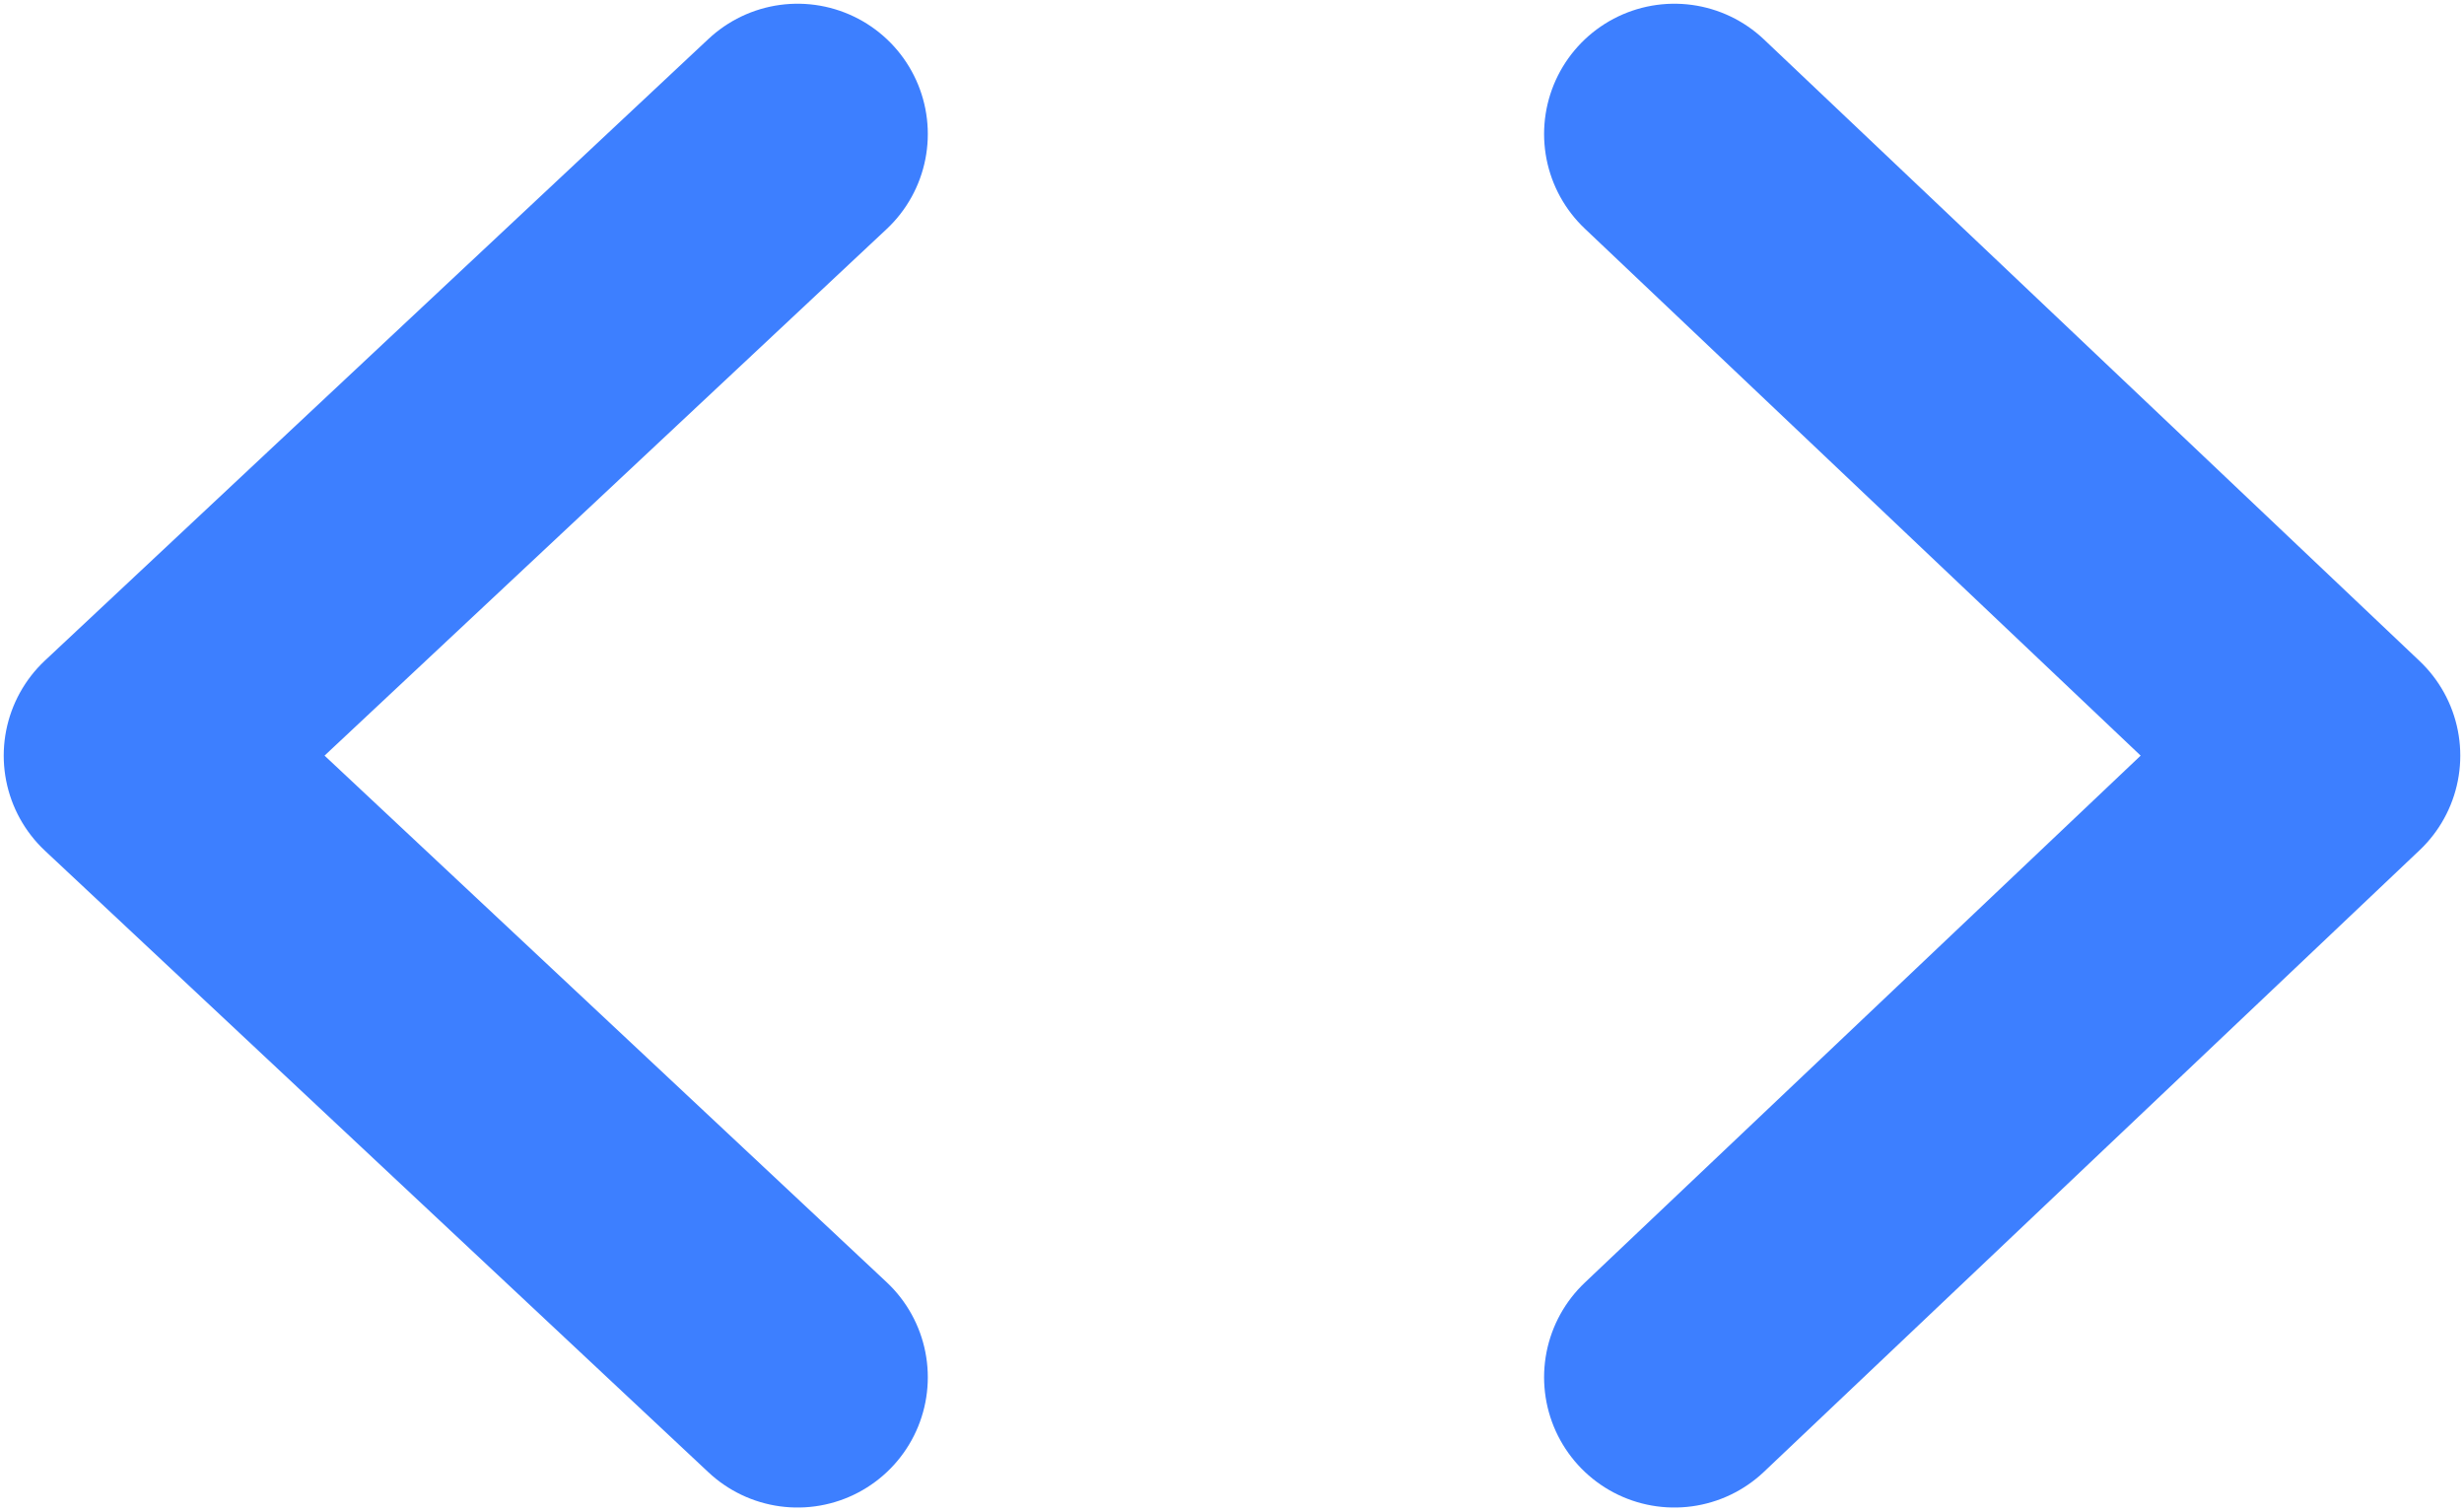
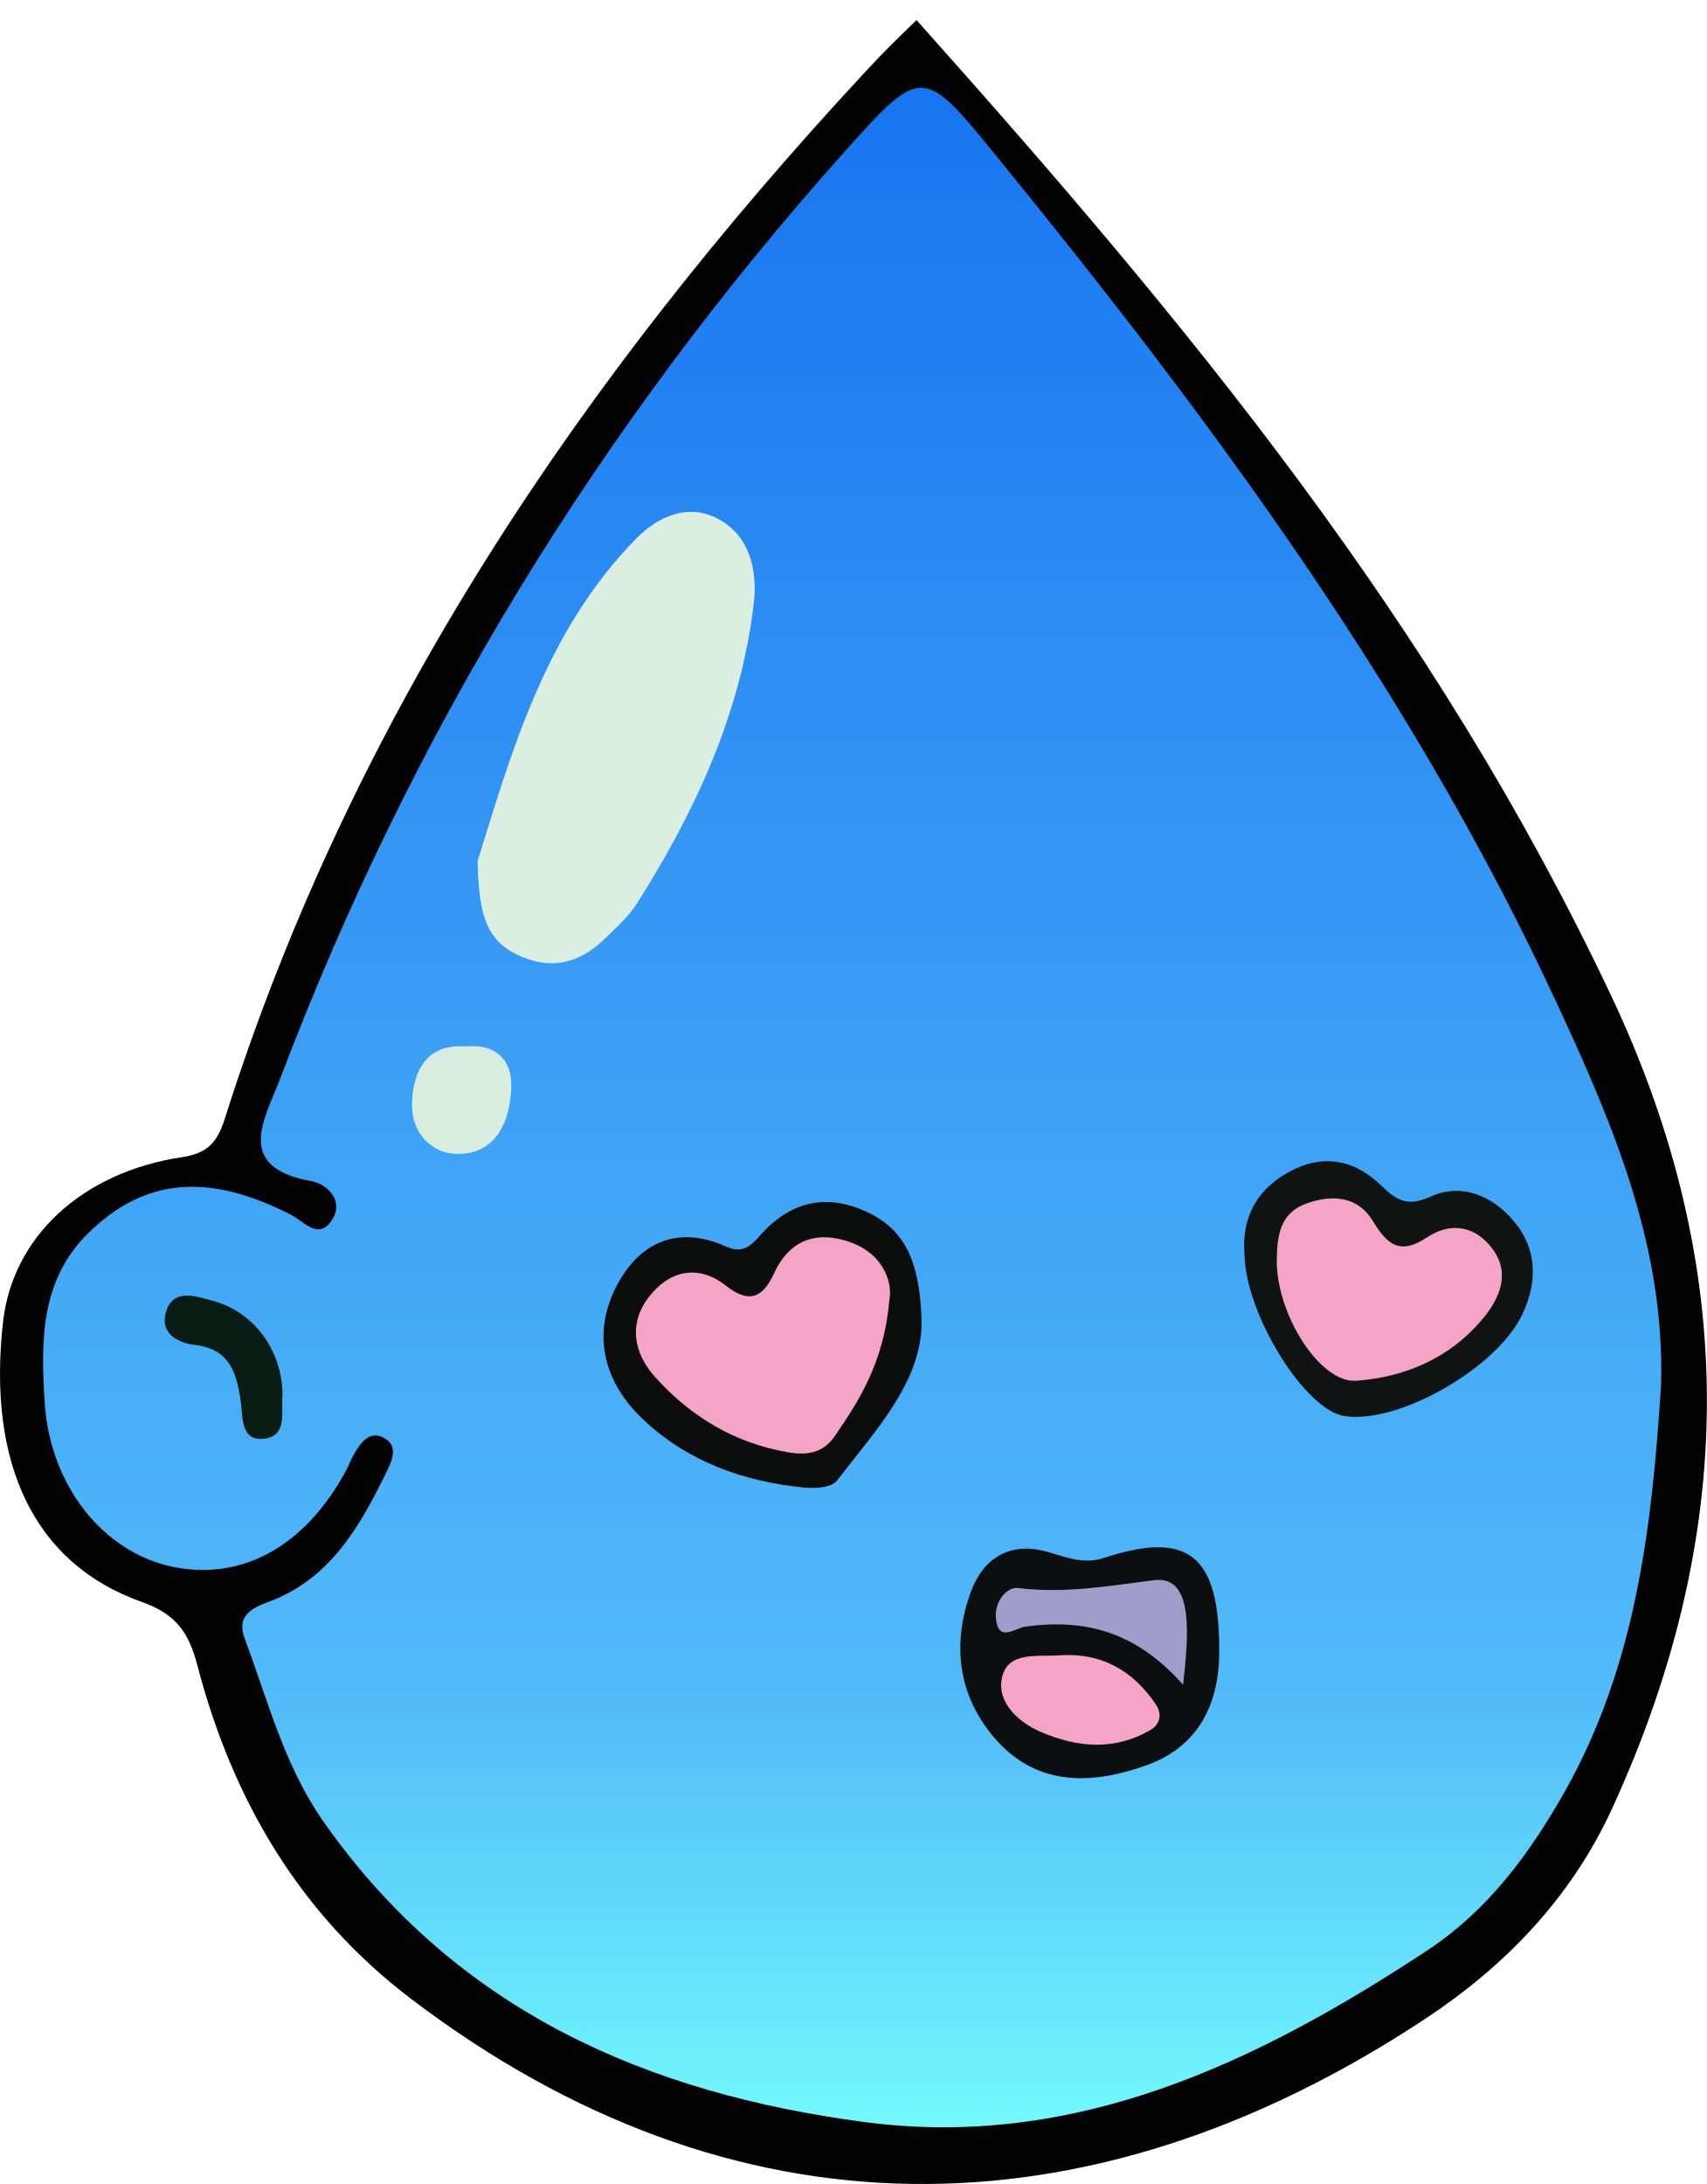
- <svg xmlns="http://www.w3.org/2000/svg" width="331" height="203" viewBox="0 0 331 203" fill="none">
-   <path d="M107.137 185L18 101.5L107.137 18" stroke="#3D7FFF" stroke-width="35" stroke-linecap="round" stroke-linejoin="round" />
-   <path d="M224.924 18L313 101.5L224.924 185" stroke="#3D7FFF" stroke-width="35" stroke-linecap="round" stroke-linejoin="round" />
+ <svg xmlns="http://www.w3.org/2000/svg" width="322" height="412" viewBox="0 0 322 412" fill="none">
+   <path d="M172.896 3.786C224.198 61.188 270.691 117.404 303.963 187.891C328.396 239.645 327.552 289.953 304.186 341.025C296.398 358.054 283.911 370.928 268.684 380.96C205.006 422.941 138.015 422.99 77.618 377.129C56.578 361.155 43.899 339.645 37.225 314.142C35.649 308.135 33.387 304.548 26.698 302.177C6.358 294.97 -2.434 275.992 0.576 249.336C2.376 233.443 15.309 221.17 34.311 218.297C39.169 217.567 40.984 215.489 42.386 211.105C66.468 134.985 109.839 71.105 163.18 13.604C166.939 9.562 168.357 8.202 172.896 3.786Z" fill="#020302" />
+   <path d="M313.352 261.24C311.664 287.928 308.622 314.26 295.084 338.156C288.41 349.909 280.59 360.445 269.313 367.896C236.996 389.211 202.752 405.543 163.108 400.315C122.27 394.942 86.083 379.422 60.981 343.578C53.623 333.058 50.565 320.867 46.185 309.162C44.56 304.828 47.347 303.415 50.819 302.117C62.351 297.815 67.973 287.831 73.054 277.393C74.09 275.282 74.966 272.831 72.752 271.435C69.869 269.617 68.117 272.003 66.763 274.357C66.205 275.315 65.839 276.37 65.314 277.344C57.636 291.678 45.611 298.334 32.455 295.542C19.41 292.766 9.488 280.233 8.452 264.795C7.688 253.172 7.544 241.516 16.703 232.571C27.39 222.149 39.352 221.207 54.929 229.178C57.302 230.396 59.946 233.87 62.431 230.428C65.266 226.516 61.523 223.301 58.815 222.831C44.002 220.249 50.007 210.996 52.842 203.512C77.482 138.447 113.176 80.314 159.19 28.771C174.019 12.164 174.146 12.456 188.401 29.972C228.937 79.745 266.956 131.207 294.128 190.201C304.592 212.782 314.085 235.461 313.352 261.24Z" fill="url(#paint0_linear_1301_571)" />
+   <path d="M90.102 162.955C96.504 142.387 102.907 119.546 120.013 102.143C124.25 97.825 130.143 95.26 135.941 98.685C141.484 101.948 142.901 108.15 142.153 114.205C139.636 134.822 131.131 153.101 120.22 170.341C118.675 172.793 116.414 174.806 114.327 176.867C109.438 181.705 104.006 183.215 97.492 180.065C91.137 176.981 90.42 171.315 90.102 162.955Z" fill="#DAEEE2" />
+   <path d="M90.102 162.416C96.504 141.848 102.907 119.007 120.013 101.604C124.25 97.286 130.143 94.721 135.941 98.147C141.484 101.41 142.901 107.611 142.153 113.666C139.636 134.283 131.131 152.562 120.22 169.803C118.675 172.254 116.414 174.267 114.327 176.329C109.438 181.167 104.006 182.676 97.492 179.527C91.137 176.442 90.42 170.777 90.102 162.416Z" fill="#DAEEE2" />
+   <path d="M87.862 197.939C93.341 197.371 96.654 200.423 96.431 205.455C96.144 211.527 93.659 217.614 86.476 217.679C81.236 217.728 77.525 213.458 77.748 208.199C78.003 202.371 80.678 197.387 87.862 197.939Z" fill="#D8EDE0" />
+   <path d="M87.862 197.4C93.341 196.832 96.654 199.884 96.431 204.916C96.144 210.988 93.659 217.076 86.476 217.141C81.236 217.189 77.525 212.92 77.748 207.66C78.003 201.832 80.678 196.848 87.862 197.4Z" fill="#D8EDE0" />
+   <path d="M53.301 263.135C52.983 266.268 54.273 270.764 50.02 271.381C45.306 272.063 45.831 267.193 45.401 264.255C44.605 258.751 43.187 254.433 36.689 253.703C33.392 253.329 29.92 251.349 31.417 247.16C32.914 242.972 37.055 244.612 39.874 245.31C47.934 247.371 53.238 254.774 53.301 263.135Z" fill="#091D14" />
+   <path d="M230.005 311.235C230.085 321.463 226.055 329.45 216.419 332.956C206.465 336.576 196.032 337.161 188.132 328.443C181.012 320.586 179.388 310.797 183.051 300.553C185.552 293.557 190.872 290.764 197.752 292.794C201.32 293.849 204.569 295.115 208.248 293.898C224.128 288.654 230.021 293.346 230.005 311.235Z" fill="#0B0F0F" />
+   <path d="M199.705 312.274C207.669 311.673 213.705 315.05 218.101 321.625C219.28 323.394 218.802 325.342 217.018 326.365C210.201 330.31 203.209 329.693 196.28 326.69C192.028 324.839 188.205 321.203 188.954 316.819C189.862 311.43 195.548 312.566 199.705 312.274Z" fill="#F4A4C7" />
+   <path d="M223.196 317.842C214.197 307.631 204.45 305.342 193.444 306.852C191.437 307.128 188.267 310.018 187.869 305.147C187.63 302.177 189.86 299.303 192.106 299.579C200.898 300.651 209.164 299.173 217.781 298.086C225.331 297.16 224.184 308.751 223.196 317.842Z" fill="#A09DCA" />
+   <path d="M173.862 249.562C173.782 260.747 165.213 269.789 157.871 279.335C156.883 280.617 153.825 280.828 151.802 280.633C140.303 279.513 129.679 275.747 121.158 267.614C114.15 260.926 111.665 252.175 115.982 243.263C120.139 234.659 127.481 230.909 136.91 235.13C140.048 236.526 141.561 235.13 143.377 233.068C149.206 226.461 156.214 225 164.035 228.864C171.553 232.565 173.607 239.481 173.862 249.562Z" fill="#0B0D0C" />
+   <path d="M167.77 245.341C166.735 256.868 162.243 263.994 157.433 270.975C155.251 274.157 152.161 274.562 148.737 273.978C138.687 272.29 130.341 267.29 123.556 259.741C119.462 255.195 118.554 249.595 122.457 244.595C126.311 239.643 131.758 238.458 136.887 242.501C141.442 246.088 143.943 244.725 146.061 240.13C149.135 233.491 154.582 232.16 160.635 234.416C166.56 236.624 168.439 241.786 167.77 245.341Z" fill="#F4A4C7" />
+   <path d="M234.761 236.526C234.267 230.179 236.704 224.805 242.709 221.331C249.223 217.565 255.355 218.571 260.596 223.685C263.494 226.51 265.581 227.679 269.881 225.731C275.711 223.085 281.477 225.552 285.522 230.309C289.95 235.52 290.125 241.672 287.211 247.89C282.496 257.987 263.956 268.653 253.667 267.143C246.261 266.072 234.952 248.068 234.761 236.526Z" fill="#0F1311" />
+   <path d="M240.852 237.824C240.931 233.247 241.345 228.863 246.474 227.029C251.396 225.259 256.19 225.698 258.993 230.341C261.764 234.951 264.201 236.737 269.139 233.458C273.726 230.406 278.409 231.25 281.642 235.714C285.066 240.438 282.693 245.227 279.651 248.864C273.503 256.185 265.109 259.789 255.871 260.471C249.038 260.974 240.836 248.052 240.852 237.824Z" fill="#F4A4C7" />
+   <defs>
+     <linearGradient id="paint0_linear_1301_571" x1="160.761" y1="16.569" x2="160.761" y2="401.298" gradientUnits="userSpaceOnUse">
+       <stop stop-color="#1875F1" />
+       <stop offset="0.792" stop-color="#52BBF8" />
+       <stop offset="1" stop-color="#72F9FD" />
+     </linearGradient>
+   </defs>
</svg>
